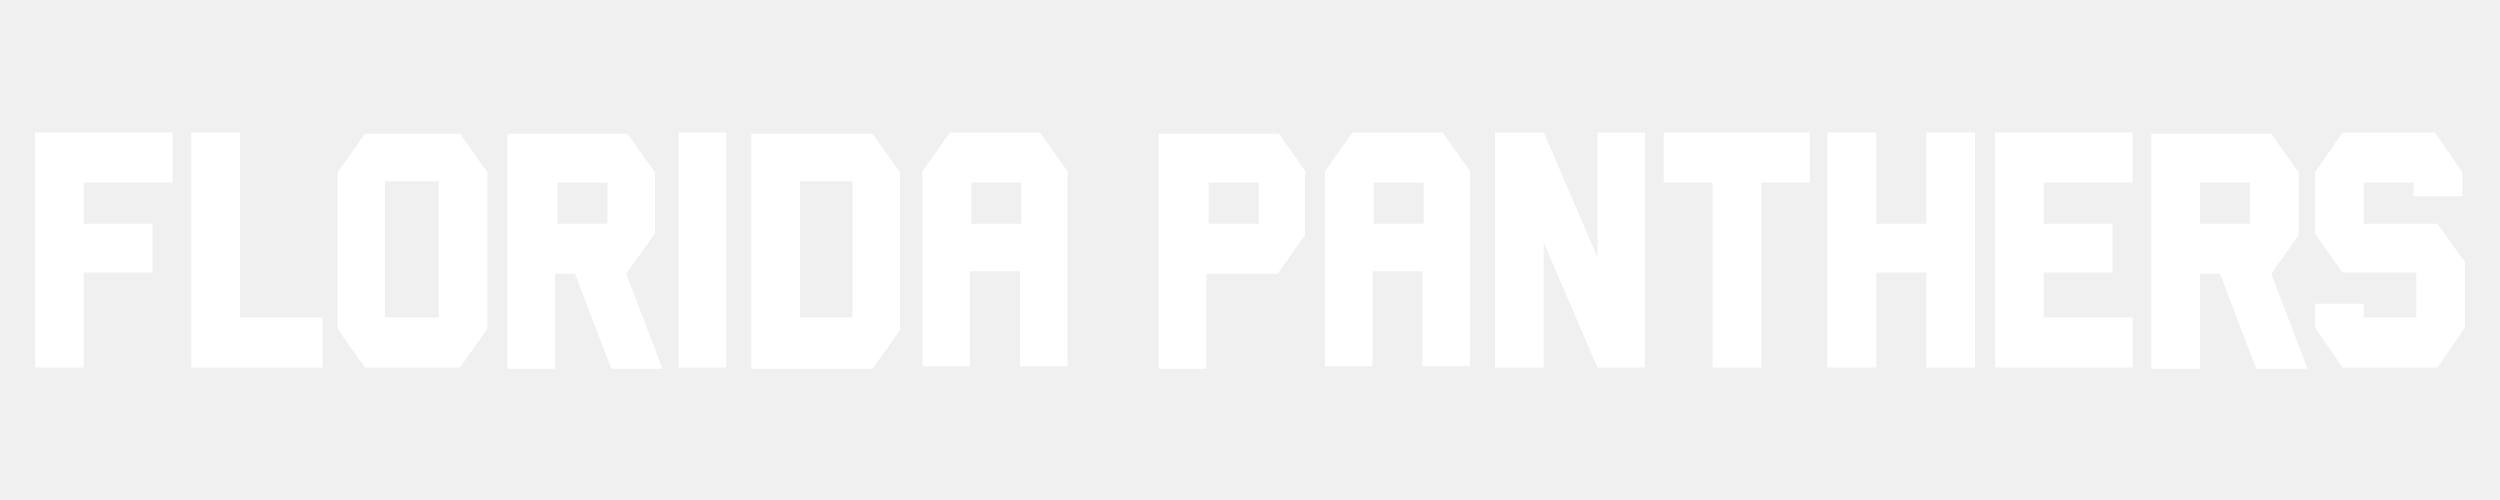
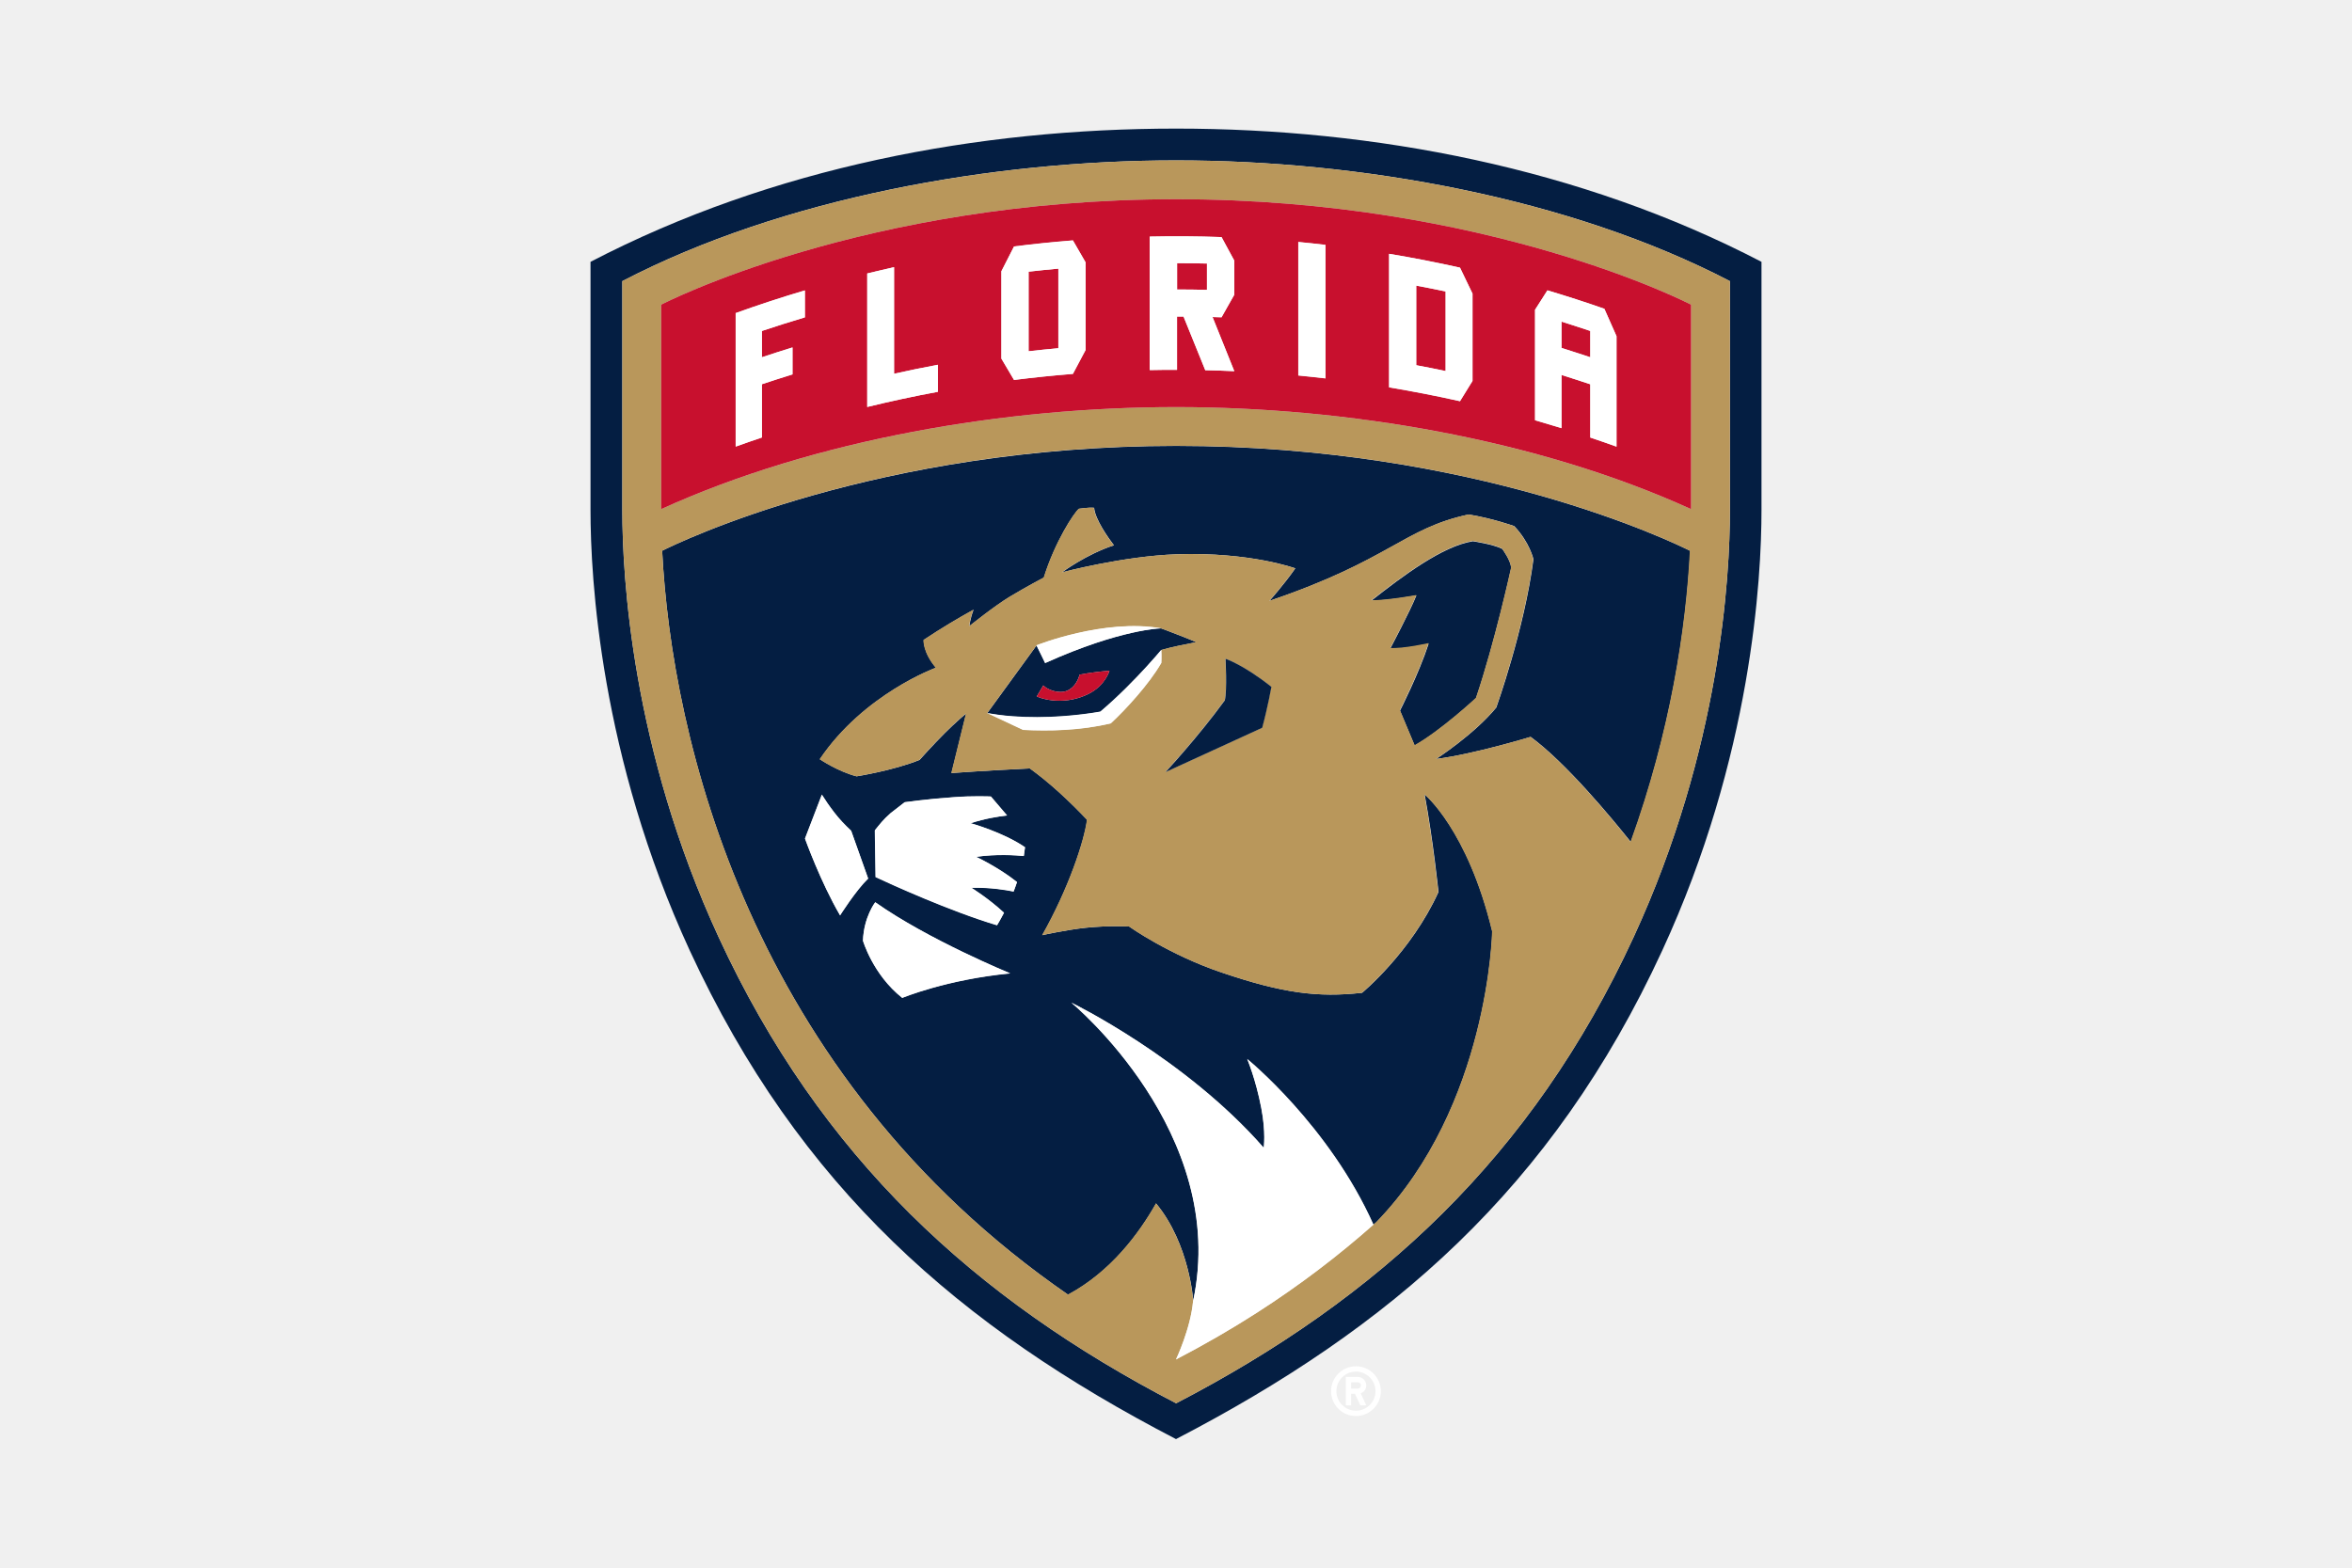
- <svg xmlns="http://www.w3.org/2000/svg" width="200" height="40" viewBox="0 0 200 40">
-   <defs>
-     <style>
-       .cls-1 {
-         fill: #fff;
-       }
-     </style>
-   </defs>
-   <g>
-     <g id="Layer_1">
-       <g id="Layer_1-2">
-         <g>
-           <g>
-             <rect class="cls-1" x="54.3" y="10.6" width="3.8" height="18.8" />
-             <polygon class="cls-1" points="19.2 10.6 15.3 10.6 15.3 29.4 18.2 29.4 19.2 29.4 25.8 29.4 25.8 25.4 19.2 25.4 19.2 10.6" />
-             <polygon class="cls-1" points="2.8 13.5 2.8 13.5 2.8 17.9 2.8 21.8 2.8 29.4 6.7 29.4 6.7 21.8 12.2 21.8 12.2 17.9 6.7 17.9 6.7 14.6 13.8 14.6 13.8 10.6 2.8 10.6 2.8 13.5" />
-             <path class="cls-1" d="M83.4,10.6h-7.4l-2.2,3.1v15.6h3.8v-7.6h4v7.6h3.8v-15.6s-2.2-3.1-2.2-3.1ZM81.7,17.9h-4v-3.3h4v3.3Z" />
-             <path class="cls-1" d="M72,13.8l-2.2-3.1h-9.7v18.8h9.7l2.2-3.1v-.5h0v-11.4h0v-.6h0ZM68.2,25.4h-4.2v-10.9h4.2v10.9Z" />
-             <path class="cls-1" d="M39,13.8l-2.2-3.1h-7.6l-2.2,3.1v.4h0v11.7h0v.4l2.2,3.1h7.6l2.2-3.1v-.5h0v-11.4h0v-.6h0ZM35.1,25.4h-4.3v-10.9h4.3v10.9Z" />
-             <path class="cls-1" d="M52.4,18.7v-.8h0v-3.3h0v-.8l-2.2-3.1h-9.6v18.8h3.8v-7.6h1.6l2.9,7.6h4.1l-2.9-7.6,2.2-3.1h0ZM48.6,17.9h-4v-3.3h4v3.3Z" />
-           </g>
-           <g>
-             <polygon class="cls-1" points="154.1 17.9 150.1 17.9 150.1 10.6 146.2 10.6 146.2 29.4 150.1 29.4 150.1 21.8 154.1 21.8 154.1 29.4 158 29.4 158 10.6 154.1 10.6 154.1 17.9" />
-             <polygon class="cls-1" points="133.1 14.6 137 14.6 137 29.4 140.9 29.4 140.9 14.6 144.8 14.6 144.8 10.6 133.1 10.6 133.1 14.6" />
-             <polygon class="cls-1" points="159.6 29.4 170.6 29.4 170.6 25.4 163.5 25.4 163.5 21.8 169 21.8 169 17.9 163.5 17.9 163.5 14.6 170.6 14.6 170.6 10.6 159.6 10.6 159.6 29.4" />
-             <polygon class="cls-1" points="197.2 21.6 197.2 21 195 17.9 193.3 17.9 193.3 17.9 189.1 17.9 189.1 14.6 193.1 14.6 193.1 15.7 197 15.7 197 14.6 197 14.6 197 13.8 194.8 10.6 193.3 10.6 193.1 10.6 189.1 10.6 188.8 10.6 187.4 10.6 185.2 13.8 185.2 14.4 185.2 14.4 185.2 18 185.2 18 185.2 18.7 187.4 21.8 188.8 21.8 193.3 21.8 193.3 25.4 189.1 25.4 189.1 24.3 185.2 24.3 185.2 25.4 185.2 26.2 187.4 29.4 188.9 29.4 193.6 29.4 195 29.4 197.2 26.2 197.2 25.7 197.2 25.7 197.2 21.6 197.2 21.6" />
-             <path class="cls-1" d="M104.5,13.8l-2.2-3.1h-9.6v18.8h3.8v-7.6h5.7l2.2-3.1v-.8h0v-3.3h0v-.8h0ZM100.7,17.9h-4v-3.3h4v3.3Z" />
-             <path class="cls-1" d="M114.4,10.6h-6.2l-2.2,3.1v15.6h3.8v-7.6h4v7.6h3.8v-15.6l-2.2-3.1s-1.2,0-1.2,0ZM113.9,17.9h-4v-3.3h4v3.3Z" />
-             <path class="cls-1" d="M183.9,18.7v-.8h0v-3.3h0v-.8l-2.2-3.1h-9.6v18.8h3.9v-7.6h1.6l2.9,7.6h4.1l-2.9-7.6,2.2-3.1h0ZM180,17.9h-4v-3.3h4v3.3Z" />
-             <polygon class="cls-1" points="127.8 20.6 123.5 10.6 119.7 10.6 119.6 10.6 119.6 29.4 123.5 29.4 123.5 19.4 127.8 29.4 131.6 29.4 131.6 29.4 131.6 10.6 127.8 10.6 127.8 20.6" />
-           </g>
-         </g>
-       </g>
-     </g>
-   </g>
+ <svg xmlns="http://www.w3.org/2000/svg" viewBox="0 0 960 640">
+   <path fill="#010101" d="M473.954 256.543s-2.28 0-6.79.793c4.51-.743 6.74-.793 6.79-.793" />
+   <path fill="#041e42" d="M270.265 224.84c3.866 76.188 35.435 213.801 165.677 303.711 17.445-9.313 29.042-25.016 35.931-37.252 13.728 16.595 15.165 39.729 15.165 39.729 14.669-68.708-49.708-121.713-49.708-121.713s46.437 22.589 78.502 59.247c0 0 .941-6.192-.991-16.248-2.231-11.741-5.749-20.013-5.749-20.013s33.452 27.196 51.542 67.667c.396-.346.792-.743 1.238-1.09 45.942-47.506 47.231-118.641 47.231-118.641-10.011-41.512-27.605-55.927-27.605-55.927 3.519 18.973 5.65 39.828 5.65 39.828-11.201 24.669-31.173 41.165-31.173 41.165-18.04 1.981-32.313.198-57.291-8.273-21.707-7.331-37.764-18.774-37.764-18.774s-8.276-.496-17.742.495c-8.029.842-17.742 3.022-17.742 3.022 10.754-19.022 17.147-38.342 18.287-47.11-7.335-7.728-15.264-15.109-23.342-20.954-17.842.842-32.016 1.882-32.016 1.882l5.997-24.322s-4.114 3.418-8.673 7.975c-4.906 4.904-10.358 10.997-10.358 10.997-10.655 4.31-25.672 6.688-25.672 6.688-7.681-1.982-15.016-6.985-15.016-6.985 18.039-26.7 47.379-37.351 47.379-37.351-5.353-6.34-5.006-11.344-5.006-11.344 7.484-4.953 14.323-9.015 20.369-12.334-1.487 3.913-1.685 6.687-1.685 6.687s10.259-8.273 16.553-12.037c6.988-4.211 13.827-7.778 13.827-7.778 4.51-14.613 12.291-26.453 14.323-28.087 0 0 4.113-.644 6.194-.397.397 4.756 5.848 12.385 8.079 15.307-11.349 3.716-21.162 11.047-21.162 11.047s24.879-6.638 46.932-7.381c29.835-.991 48.271 5.746 48.271 5.746-4.51 6.49-10.556 13.276-10.556 13.276 49.411-16.743 54.565-29.524 81.327-35.27 9.763 1.585 18.585 4.756 18.585 4.756 6.343 6.687 7.83 13.523 7.83 13.523-3.667 28.533-15.165 60.534-15.165 60.534-9.02 10.998-24.532 21.004-24.532 21.004 15.512-1.981 38.557-9.016 38.557-9.016 14.323 10.453 33.106 33.141 40.887 42.899 16.206-44.979 22.599-87.234 24.234-118.839-6.542-3.269-87.571-42.849-209.735-42.849s-203.342 39.53-209.884 42.8m97.979 182.544c-11.993-9.512-16.008-23.332-16.008-23.332.347-9.66 5.006-15.654 5.006-15.654 21.707 15.356 55.06 29.029 55.06 29.029-26.018 2.476-44.058 10.006-44.058 10.006zm-4.708-75.445c1.784-1.387 4.163-3.27 5.749-4.459 0 0 9.466-1.337 19.774-2.031 8.029-.644 15.413-.297 15.413-.297l6.591 7.728c-3.469.396-8.97 1.238-14.867 3.17 0 0 13.133 3.616 22.202 9.809-.149 1.188-.297 2.377-.495 3.566-2.875-.297-11.102-.891-19.477.347 0 0 9.168 4.26 16.701 10.304-.446 1.337-.941 2.625-1.387 3.864-2.974-.644-9.565-1.784-17.247-1.536 0 0 6.988 4.31 13.331 10.205-1.635 3.12-2.824 5.052-2.824 5.052-19.329-5.796-43.414-16.793-49.56-19.666l-.297-19.072c2.081-2.576 3.221-4.161 6.443-7.034zm-28.1-7.53a96 96 0 0 0 4.956 7.133c2.081 2.725 4.411 5.152 6.988 7.58l6.938 19.517c-4.956 4.706-11.448 15.01-11.448 15.01-8.029-13.672-14.323-31.357-14.323-31.357l6.889-17.933zM480.05 555.053a424 424 0 0 0 33.155-19.171c-10.457 6.688-21.459 13.128-33.155 19.171" />
+   <path fill="#041e42" d="M577.434 304.346c10.655-5.994 25.027-19.319 25.027-19.319 7.682-22.688 14.323-53.054 14.323-53.054 0-3.022-3.618-7.877-3.618-7.877-3.618-1.882-11.993-3.12-11.993-3.12-12.39 1.981-28.547 14.118-41.382 24.223 6.69 0 18.337-2.13 18.337-2.13-2.33 5.994-10.656 21.697-10.656 21.697 5.353.347 15.66-1.981 15.66-1.981-4.013 12.335-11.695 27.344-11.695 27.344l5.997 14.316z" />
+   <path fill="#041e42" d="M241.025 106.892v101.402c0 27.642 3.965 100.511 40.54 179.819C326.218 484.81 391.884 541.777 480 587.5c87.373-45.376 153.535-102.046 198.436-199.387 36.624-79.308 40.539-152.177 40.539-179.819V106.892C645.132 68.451 560.633 52.5 480.05 52.5s-164.636 15.703-239.025 54.392m465.065 7.876v93.526c0 26.8-3.816 97.439-39.35 174.37-41.382 89.613-104.174 147.373-186.69 190.223-82.17-42.652-145.16-100.313-186.69-190.223-35.534-76.931-39.35-147.57-39.35-174.37v-93.526c65.319-33.982 150.809-49.29 226.04-49.29s160.572 15.258 226.04 49.29" />
+   <path fill="#041e42" d="M488.227 262.141c-1.685-.694-3.37-1.437-5.055-2.081-4.956-1.981-9.218-3.517-9.218-3.517s-2.28 0-6.789.793a95 95 0 0 0-5.204 1.04c-7.93 1.783-19.774 5.3-35.386 12.335l-1.486-3.072-2.032-4.111-20.121 27.641c6.839 1.288 13.876 1.685 20.418 1.685 14.273-.05 25.821-2.279 25.821-2.279 7.483-6.291 14.124-13.127 18.634-18.131 1.536-1.634 2.775-3.12 3.816-4.26a207 207 0 0 0 2.428-2.823c4.659-1.338 8.326-1.982 14.174-3.171zm-44.058 21.202c-11.349 5.498-21.013.99-21.013.99s1.437-2.378 2.676-4.508c1.636 1.734 6.245 3.567 9.664 2.18 3.37-1.387 4.708-4.904 5.154-6.588 3.767-.694 7.93-1.239 12.192-1.586 0 0-1.685 6.093-8.673 9.512" />
+   <path fill="#b9975b" d="M467.809 272.345c-4.56 4.954-11.151 11.79-18.634 18.131 0 0-11.498 2.229-25.821 2.278 14.273-.049 25.821-2.278 25.821-2.278 7.483-6.291 14.124-13.128 18.634-18.131M426.575 270.661l-1.487-3.071z" />
+   <path fill="#b9975b" d="M254.009 208.294c0 26.799 3.816 97.439 39.351 174.37 41.53 89.91 104.471 147.571 186.69 190.222 82.516-42.849 145.308-100.609 186.69-190.222 35.534-76.931 39.35-147.571 39.35-174.37v-93.526c-65.468-34.032-151.107-49.29-226.04-49.29s-160.721 15.308-226.041 49.29zM665.55 343.728c-7.781-9.759-26.564-32.447-40.886-42.899 0 0-22.996 7.034-38.557 9.016 0 0 15.512-10.007 24.532-21.004 0 0 11.497-32.05 15.165-60.534 0 0-1.487-6.836-7.831-13.524 0 0-8.821-3.17-18.584-4.755-26.763 5.746-31.917 18.526-81.327 35.27 0 0 6.095-6.836 10.556-13.276 0 0-18.387-6.737-48.271-5.746-22.054.743-46.933 7.381-46.933 7.381s9.813-7.381 21.162-11.047c-2.23-2.923-7.682-10.502-8.078-15.307-2.131-.248-6.195.396-6.195.396-1.982 1.685-9.763 13.524-14.323 28.088 0 0-6.839 3.616-13.827 7.777-6.244 3.765-16.553 12.038-16.553 12.038s.199-2.774 1.685-6.688c-6.046 3.319-12.885 7.381-20.368 12.335 0 0-.347 5.003 5.005 11.344 0 0-29.339 10.65-47.379 37.351 0 0 7.335 5.003 15.017 6.985 0 0 15.016-2.329 25.672-6.688 0 0 5.402-6.093 10.357-10.997 4.56-4.558 8.673-7.976 8.673-7.976l-5.996 24.323s14.174-1.04 32.015-1.882c8.078 5.845 16.008 13.176 23.342 20.954-1.139 8.768-7.533 28.087-18.287 47.11 0 0 9.714-2.131 17.742-3.022 9.516-.991 17.743-.496 17.743-.496s16.106 11.443 37.764 18.775c24.978 8.471 39.3 10.254 57.29 8.273 0 0 20.022-16.496 31.173-41.166 0 0-2.18-20.855-5.65-39.827 0 0 17.594 14.415 27.605 55.927 0 0-1.288 71.185-47.23 118.641-.396.347-.793.743-1.239 1.09-14.224 12.632-29.983 24.669-47.379 35.815A401 401 0 0 1 480 554.954s5.997-12.582 6.988-23.926c0 0-1.437-23.184-15.165-39.779-6.889 12.236-18.535 27.89-35.931 37.252-130.143-89.81-161.712-227.424-165.627-303.662 6.542-3.269 87.571-42.849 209.735-42.849s203.243 39.53 209.735 42.849c-1.586 31.654-7.979 73.86-24.234 118.84zm-98.127-79.111s8.326-15.653 10.655-21.697c0 0-11.696 2.13-18.337 2.13 12.836-10.056 28.992-22.192 41.382-24.223 0 0 8.376 1.238 11.993 3.121 0 0 3.618 4.854 3.618 7.876 0 0-6.641 30.416-14.322 53.054 0 0-14.323 13.326-25.028 19.32l-5.996-14.317s7.681-15.009 11.695-27.344c0 0-10.357 2.328-15.66 1.981zm-93.42.694c.149 3.022 0 5.35 0 5.35-5.005 8.669-14.521 19.022-20.616 24.669-12.737 3.022-25.176 3.171-35.782 2.675l-14.67-6.885 20.121-27.642s27.605-10.997 50.898-6.935c0 0 4.262 1.536 9.218 3.517 1.635.644 3.37 1.338 5.055 2.081-5.848 1.188-9.515 1.832-14.174 3.17-.248.248-1.09 1.288-2.428 2.824a219 219 0 0 0 2.428-2.824zm25.87 20.607c.992-4.062.298-16.991.298-16.991s7.335 2.427 18.684 11.443c0 0-1.487 8.322-3.767 16.744l-39.449 18.081s13.133-14.168 24.185-29.277zm-230.005-161.54S352.583 81.33 480.05 81.33s210.181 43.048 210.181 43.048v83.47c-63.04-28.682-141.145-41.661-210.181-41.661s-147.241 13.029-210.182 41.661z" />
+   <path fill="#c8102e" d="M435.496 282.005c-3.419 1.387-8.028-.446-9.664-2.179-1.239 2.13-2.676 4.507-2.676 4.507s9.664 4.508 21.013-.99c6.988-3.369 8.673-9.511 8.673-9.511-4.262.346-8.475.842-12.192 1.585-.446 1.684-1.734 5.201-5.154 6.588M690.231 207.848v-83.47S607.517 81.331 480.05 81.331s-210.181 43.047-210.181 43.047v83.47c62.94-28.632 140.897-41.66 210.181-41.66s147.142 12.978 210.181 41.66m-63.684-81.389c1.685-2.675 3.37-5.301 5.055-7.926 7.781 2.328 15.562 4.805 23.244 7.53 1.635 3.715 3.32 7.43 4.956 11.195v45.079a459 459 0 0 0-10.705-3.716v-21.746c-3.915-1.288-7.83-2.576-11.746-3.815v21.747c-3.617-1.09-7.186-2.18-10.804-3.22zm-59.57-22.837a489 489 0 0 1 28.943 5.647c1.685 3.518 3.419 7.035 5.104 10.601v35.667c-1.685 2.725-3.419 5.499-5.104 8.273a573 573 0 0 0-28.943-5.647zm-37.07-4.805c3.717.347 7.434.743 11.101 1.189v54.491c-3.717-.446-7.434-.793-11.101-1.189zm-201.41 30.713c-5.848 1.734-11.696 3.616-17.544 5.548v10.75a609 609 0 0 1 12.489-4.013v10.998a521 521 0 0 0-12.489 4.012v21.747a458 458 0 0 0-10.704 3.715v-54.491a508 508 0 0 1 28.248-9.263zm54.318 30.416a524 524 0 0 0-28.844 6.192v-54.491a881 881 0 0 1 10.953-2.576v43.494c5.947-1.338 11.894-2.527 17.891-3.666zm60.313-17.09-5.203 9.808c-8.029.644-16.058 1.436-24.037 2.477-1.734-2.923-3.419-5.846-5.154-8.719v-35.666c1.735-3.369 3.42-6.737 5.154-10.106a556 556 0 0 1 24.037-2.477c1.734 3.022 3.469 5.994 5.203 9.016zm26.118-46.268a527 527 0 0 1 29.339.198c1.735 3.17 3.469 6.39 5.204 9.61v13.92l-5.204 9.214c-1.239 0-2.428-.099-3.667-.099 2.973 7.332 5.897 14.713 8.871 22.094-3.965-.199-7.93-.298-11.845-.397-2.973-7.331-5.897-14.613-8.871-21.895h-2.627v21.747c-3.716 0-7.433 0-11.15.099V96.588z" />
+   <path fill="#c8102e" d="M492.638 107.585a501 501 0 0 0-12.192-.148v10.749q6.096 0 12.192.149zM649.097 135.078a1069 1069 0 0 0-11.746-3.814v10.749c3.915 1.239 7.831 2.477 11.746 3.815zM578.029 149.097c4.014.743 8.029 1.536 11.993 2.378v-32.496a569 569 0 0 0-11.993-2.378zM419.835 143.4c4.064-.446 8.078-.891 12.142-1.238v-32.496c-4.064.346-8.128.792-12.142 1.238z" />
+   <path fill="#fff" d="M480.446 129.233h2.627c2.973 7.282 5.897 14.564 8.871 21.895 3.965.099 7.929.198 11.845.397-2.974-7.381-5.898-14.762-8.872-22.094 1.239 0 2.429.05 3.668.099l5.204-9.214v-13.92c-1.735-3.22-3.47-6.39-5.204-9.61a527 527 0 0 0-29.339-.198v54.491c3.717-.099 7.434-.099 11.151-.099v-21.747zm0-21.796q6.096 0 12.192.148v10.75a501 501 0 0 0-12.192-.149zM364.923 109.071c-3.667.793-7.285 1.685-10.952 2.576v54.491a524 524 0 0 1 28.843-6.192v-10.997c-5.996 1.089-11.943 2.328-17.891 3.665zM300.298 182.337a456 456 0 0 1 10.705-3.716v-21.746a609 609 0 0 1 12.489-4.013v-10.997a524 524 0 0 0-12.489 4.012v-10.749c5.798-1.932 11.646-3.814 17.544-5.548v-10.997a536 536 0 0 0-28.249 9.263zM637.351 153.06c3.916 1.238 7.831 2.477 11.746 3.814v21.747a458 458 0 0 1 10.705 3.715v-45.078c-1.636-3.716-3.321-7.48-4.956-11.196a552 552 0 0 0-23.244-7.529c-1.685 2.625-3.37 5.3-5.055 7.926v45.078a692 692 0 0 1 10.804 3.22V153.01zm0-21.747c3.916 1.239 7.831 2.477 11.746 3.815v10.749c-3.915-1.288-7.83-2.576-11.746-3.814zM413.888 100.6c-1.734 3.369-3.419 6.737-5.154 10.106v35.667c1.735 2.922 3.42 5.795 5.154 8.718a556 556 0 0 1 24.036-2.477l5.204-9.808v-35.667a1438 1438 0 0 0-5.204-9.016c-8.028.644-16.057 1.437-24.036 2.477m18.089 41.562c-4.064.347-8.127.793-12.142 1.238v-32.496c4.064-.446 8.078-.892 12.142-1.238zM541.008 99.957a445 445 0 0 0-11.102-1.19v54.491c3.717.347 7.434.743 11.102 1.189zM601.024 155.537V119.87c-1.685-3.517-3.42-7.084-5.105-10.601a574 574 0 0 0-28.942-5.647v54.491a488 488 0 0 1 28.942 5.647c1.685-2.774 3.42-5.499 5.105-8.273zm-10.953-4.062a569 569 0 0 0-11.993-2.378v-32.496a462 462 0 0 1 11.993 2.378zM342.919 373.698s6.492-10.254 11.448-15.009l-6.938-19.518c-2.627-2.427-4.907-4.855-6.988-7.579-1.982-2.527-3.618-5.003-4.956-7.134l-6.889 17.933s6.344 17.685 14.323 31.357zM352.236 384.002s4.015 13.821 16.008 23.332c0 0 18.04-7.48 44.058-10.006 0 0-33.353-13.673-55.06-29.029 0 0-4.659 5.994-5.006 15.654zM449.175 290.476s-11.498 2.229-25.821 2.279c-6.492 0-13.579-.397-20.418-1.684l14.669 6.885c10.606.496 22.996.347 35.782-2.675 6.096-5.647 15.611-16 20.617-24.669 0 0 .148-2.329 0-5.35-.248.247-1.091 1.288-2.429 2.823a250 250 0 0 1-3.816 4.261c-4.559 4.953-11.151 11.789-18.634 18.13zM406.95 377.711s1.189-1.883 2.825-5.053c-6.344-5.895-13.332-10.205-13.332-10.205 7.682-.198 14.273.942 17.247 1.536a70 70 0 0 0 1.388-3.864c-7.583-6.043-16.702-10.303-16.702-10.303 8.376-1.239 16.602-.595 19.477-.347.198-1.189.347-2.378.495-3.567-9.019-6.192-22.202-9.808-22.202-9.808 5.897-1.932 11.399-2.774 14.868-3.171l-6.592-7.727s-7.434-.347-15.413.297c-10.308.693-19.774 2.031-19.774 2.031-1.586 1.189-3.965 3.071-5.749 4.458-3.221 2.873-4.361 4.459-6.442 7.034l.297 19.072c6.145 2.873 30.231 13.871 49.559 19.666z" />
+   <path fill="#041e42" d="M518.904 280.37c-11.349-9.015-18.684-11.443-18.684-11.443s.694 12.88-.297 16.991c-11.002 15.109-24.185 29.277-24.185 29.277l39.449-18.081c2.28-8.421 3.767-16.744 3.767-16.744z" />
+   <path fill="#fff" d="M509.042 432.35s3.519 8.273 5.749 20.013c1.933 10.056.991 16.248.991 16.248-32.015-36.657-78.502-59.246-78.502-59.246s64.378 53.004 49.708 121.712c-.991 11.344-6.988 23.927-6.988 23.927a424 424 0 0 0 33.155-19.171c17.396-11.196 33.155-23.233 47.379-35.815-18.04-40.472-51.542-67.668-51.542-67.668zM426.575 270.661c15.612-7.034 27.407-10.551 35.386-12.334a96 96 0 0 1 5.204-1.041c4.509-.743 6.789-.792 6.789-.792-23.293-4.112-50.897 6.935-50.897 6.935l2.032 4.111 1.486 3.072zM543.288 567.933c0 5.598 4.559 10.155 10.159 10.155s10.16-4.557 10.16-10.155-4.559-10.155-10.16-10.155-10.159 4.557-10.159 10.155m18.138 0c0 4.409-3.568 7.975-7.979 7.975s-7.979-3.566-7.979-7.975 3.569-7.976 7.979-7.976 7.979 3.567 7.979 7.976" />
+   <path fill="#fff" d="M549.284 573.729h2.181v-4.706h1.586l2.18 4.706h2.429l-2.28-4.904c1.338-.496 2.28-1.734 2.28-3.22 0-1.932-1.537-3.468-3.42-3.468h-4.906v11.592zm2.181-9.412h2.726c.693 0 1.288.545 1.288 1.288s-.595 1.288-1.288 1.288h-2.726z" />
</svg>
